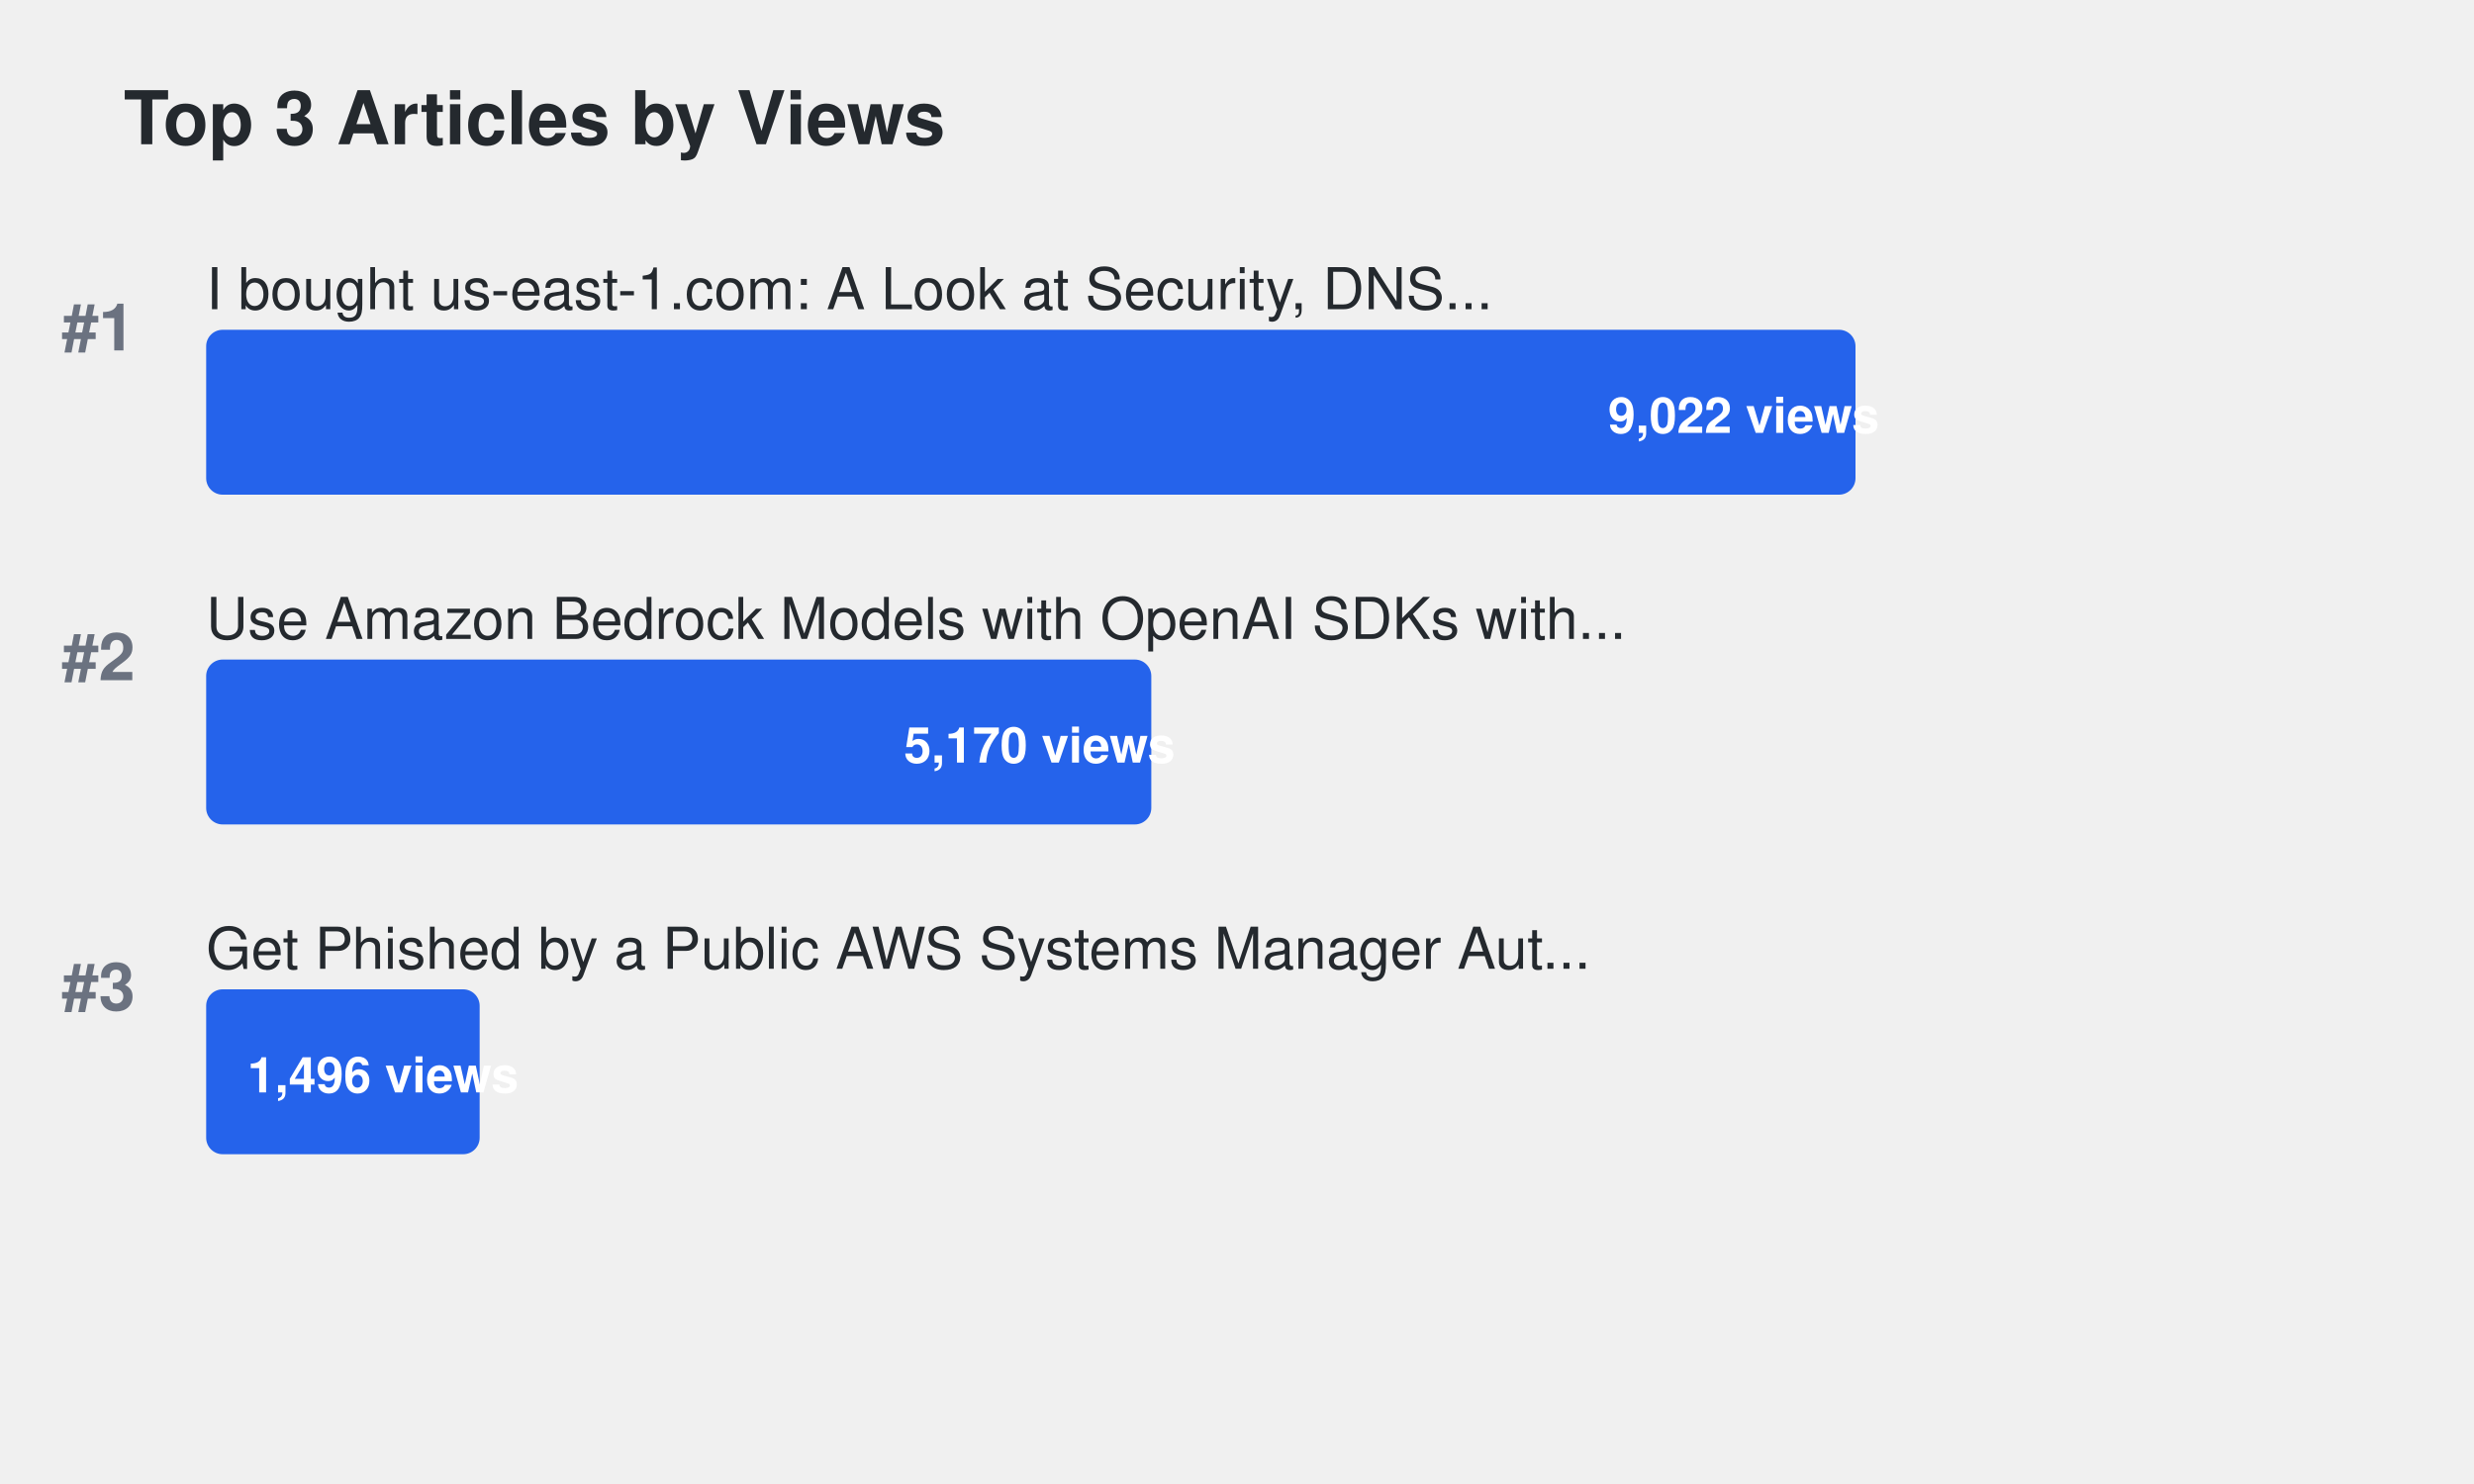
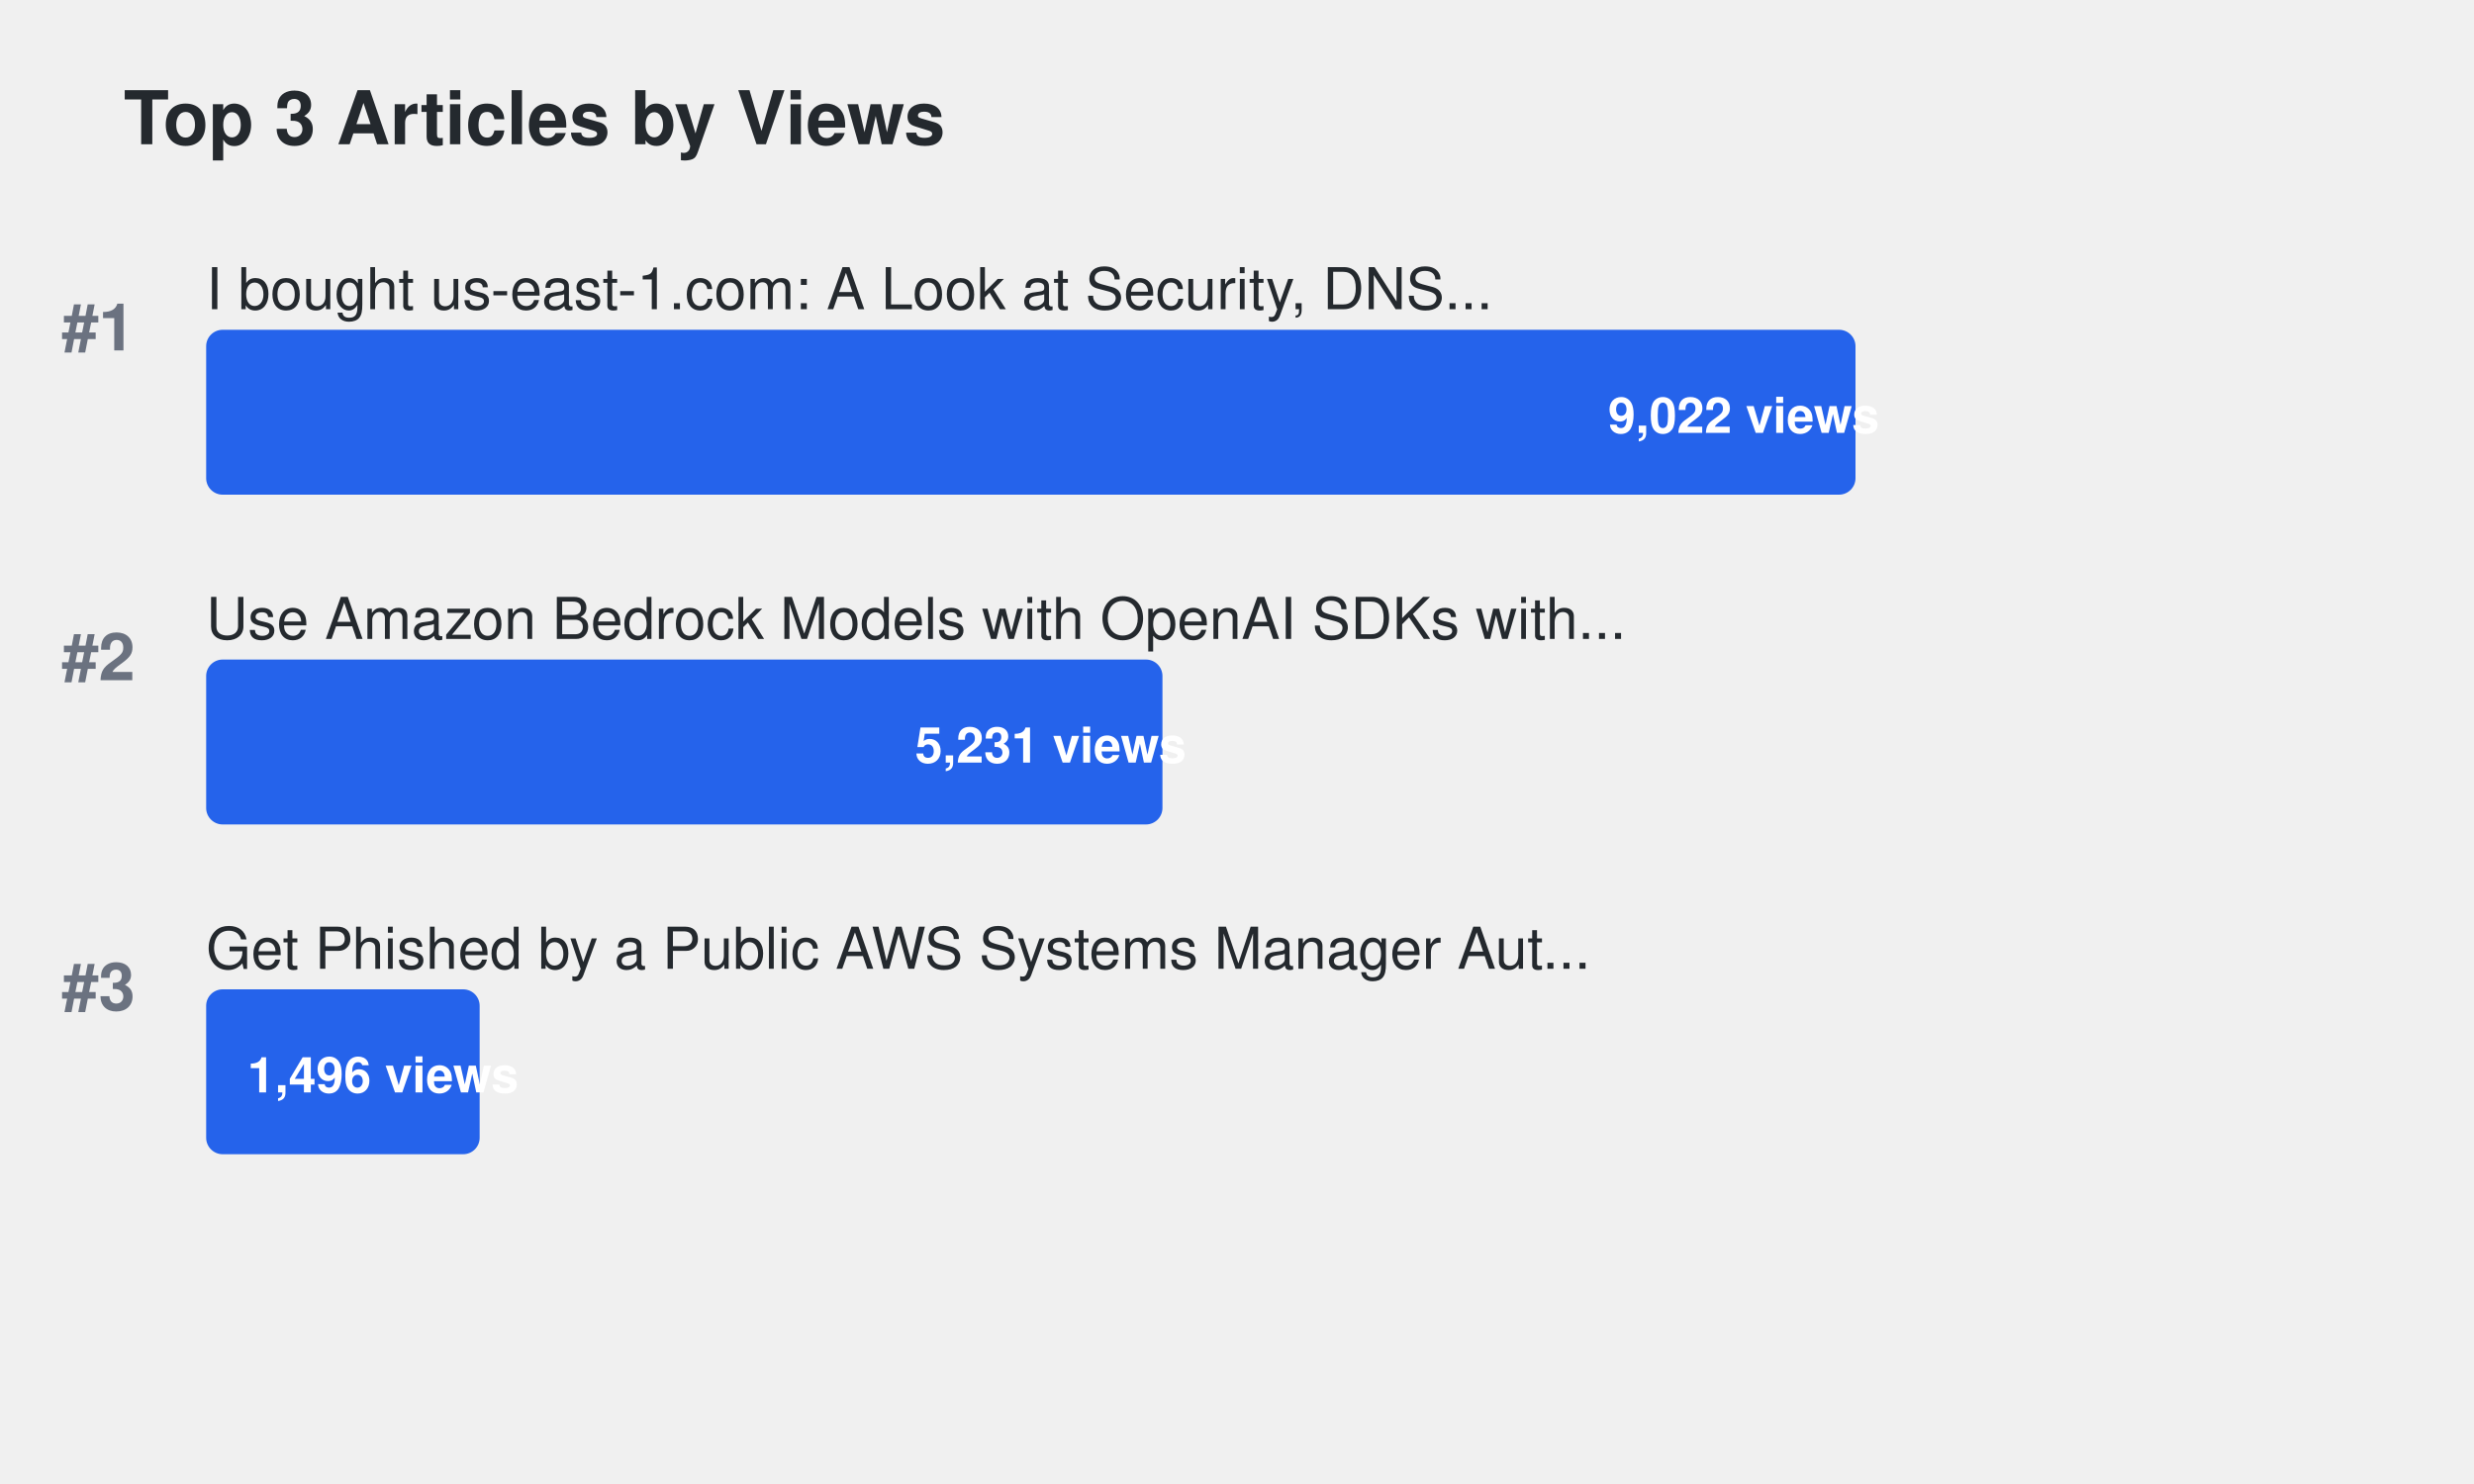
<svg xmlns="http://www.w3.org/2000/svg" width="600" height="360">
  <defs>
    <style>
.title { font-family: -apple-system, BlinkMacSystemFont, "Segoe UI", Helvetica, Arial, sans-serif; font-size: 18px; font-weight: 600; fill: #24292e; }
.article-title { font-family: -apple-system, BlinkMacSystemFont, "Segoe UI", Helvetica, Arial, sans-serif; font-size: 14px; font-weight: 500; fill: #24292e; }
.metric-value { font-family: -apple-system, BlinkMacSystemFont, "Segoe UI", Helvetica, Arial, sans-serif; font-size: 12px; font-weight: 600; fill: #ffffff; }
.rank { font-family: -apple-system, BlinkMacSystemFont, "Segoe UI", Helvetica, Arial, sans-serif; font-size: 16px; font-weight: 700; fill: #6b7280; }
.bar { rx: 4; ry: 4; }
.bar:hover { opacity: 0.8; cursor: pointer; }
a { text-decoration: none; }
a:hover .article-title { fill: #0969da; text-decoration: underline; }
a:hover .bar { opacity: 0.9; }
</style>
  </defs>
  <text x="30" y="35" class="title">Top 3 Articles by Views</text>
  <text x="15" y="85" class="rank">#1</text>
  <a href="https://dev.to/aws-builders/i-bought-us-east-1com-a-look-at-security-dns-traffic-and-protecting-aws-users-15ng" target="_blank">
    <text x="50" y="75" class="article-title">I bought us-east-1.com: A Look at Security, DNS...</text>
    <rect x="50" y="80" width="400.0" height="40" fill="#2563eb" class="bar">
</rect>
    <text x="390.0" y="105" class="metric-value" fill="#ffffff">9,022 views</text>
  </a>
  <text x="15" y="165" class="rank">#2</text>
  <a href="https://dev.to/aws-builders/use-amazon-bedrock-models-via-an-openai-api-compatible-serverless-endpoint-now-without-fixed-cost-5hf5" target="_blank">
    <text x="50" y="155" class="article-title">Use Amazon Bedrock Models with OpenAI SDKs with...</text>
-     <rect x="50" y="160" width="229.217" height="40" fill="#2563eb" class="bar">
+     <rect x="50" y="160" width="231.922" height="40" fill="#2563eb" class="bar">
</rect>
-     <text x="219.217" y="185" class="metric-value" fill="#ffffff">5,170 views</text>
+     <text x="221.922" y="185" class="metric-value" fill="#ffffff">5,231 views</text>
  </a>
  <text x="15" y="245" class="rank">#3</text>
  <a href="https://dev.to/aws-builders/get-phished-by-a-public-aws-systems-manager-automation-document-2die" target="_blank">
    <text x="50" y="235" class="article-title">Get Phished by a Public AWS Systems Manager Aut...</text>
    <rect x="50" y="240" width="66.327" height="40" fill="#2563eb" class="bar">
</rect>
    <text x="60" y="265" class="metric-value" fill="#24292e">1,496 views</text>
  </a>
</svg>
